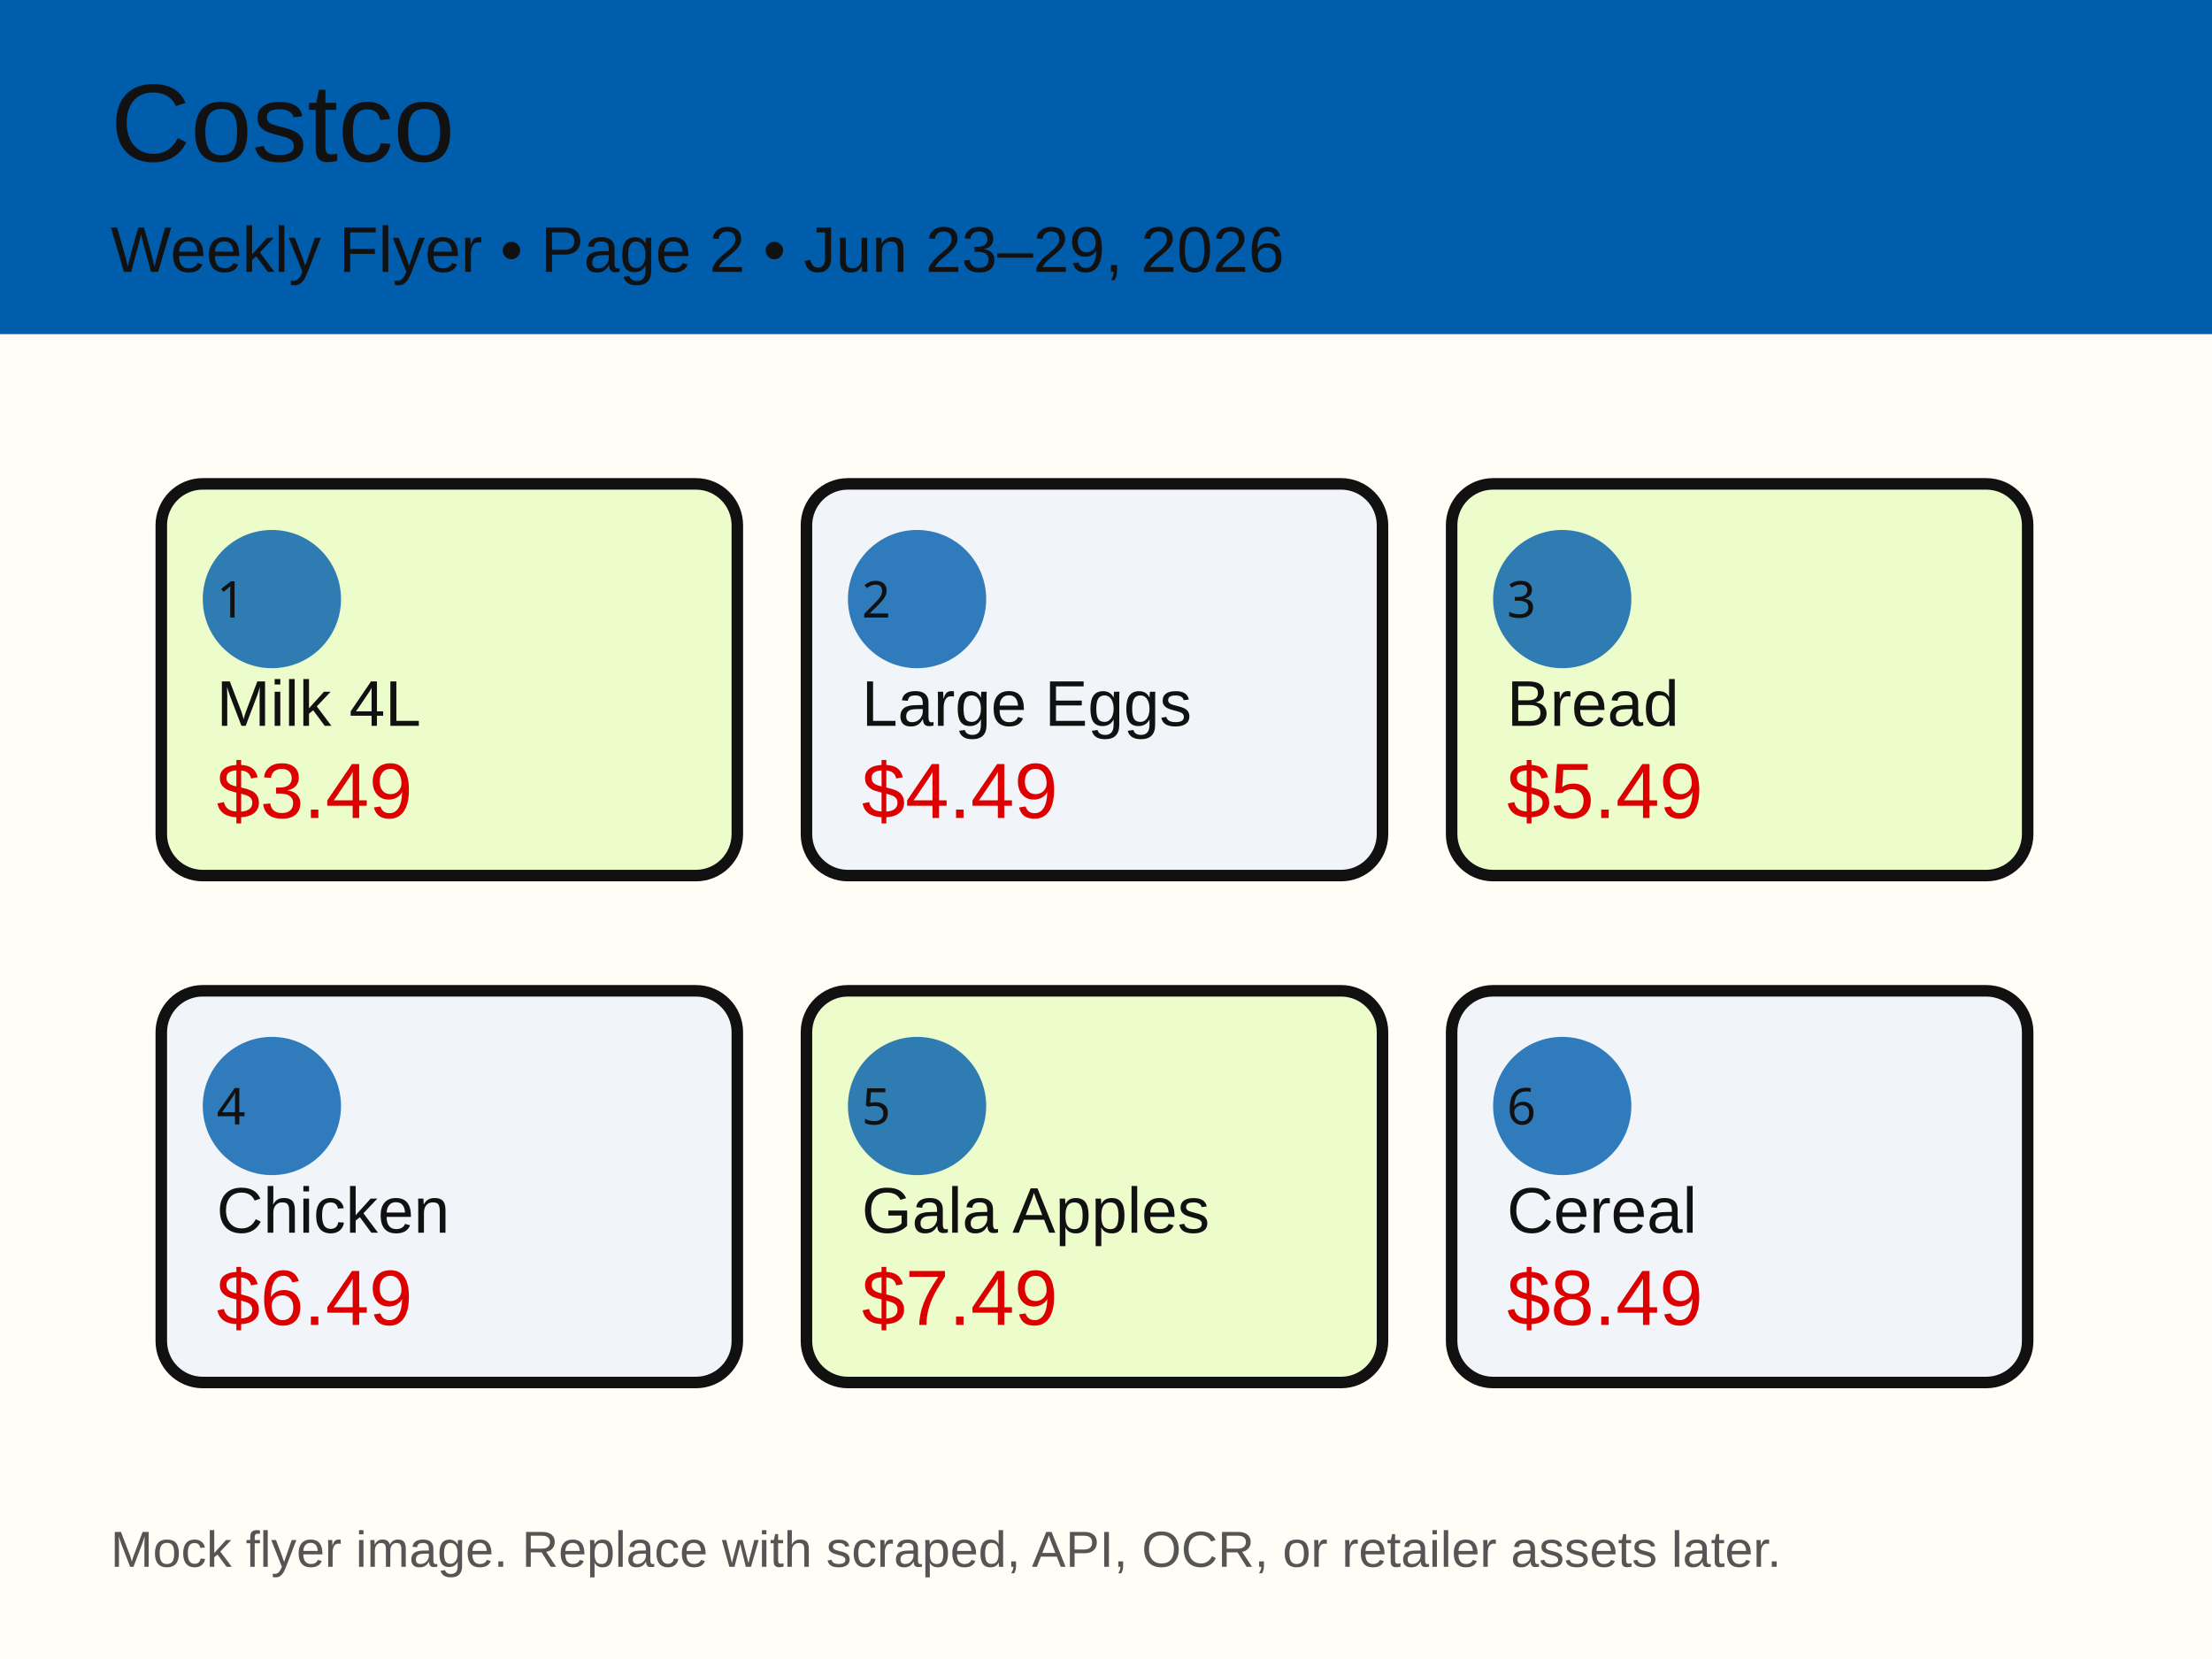
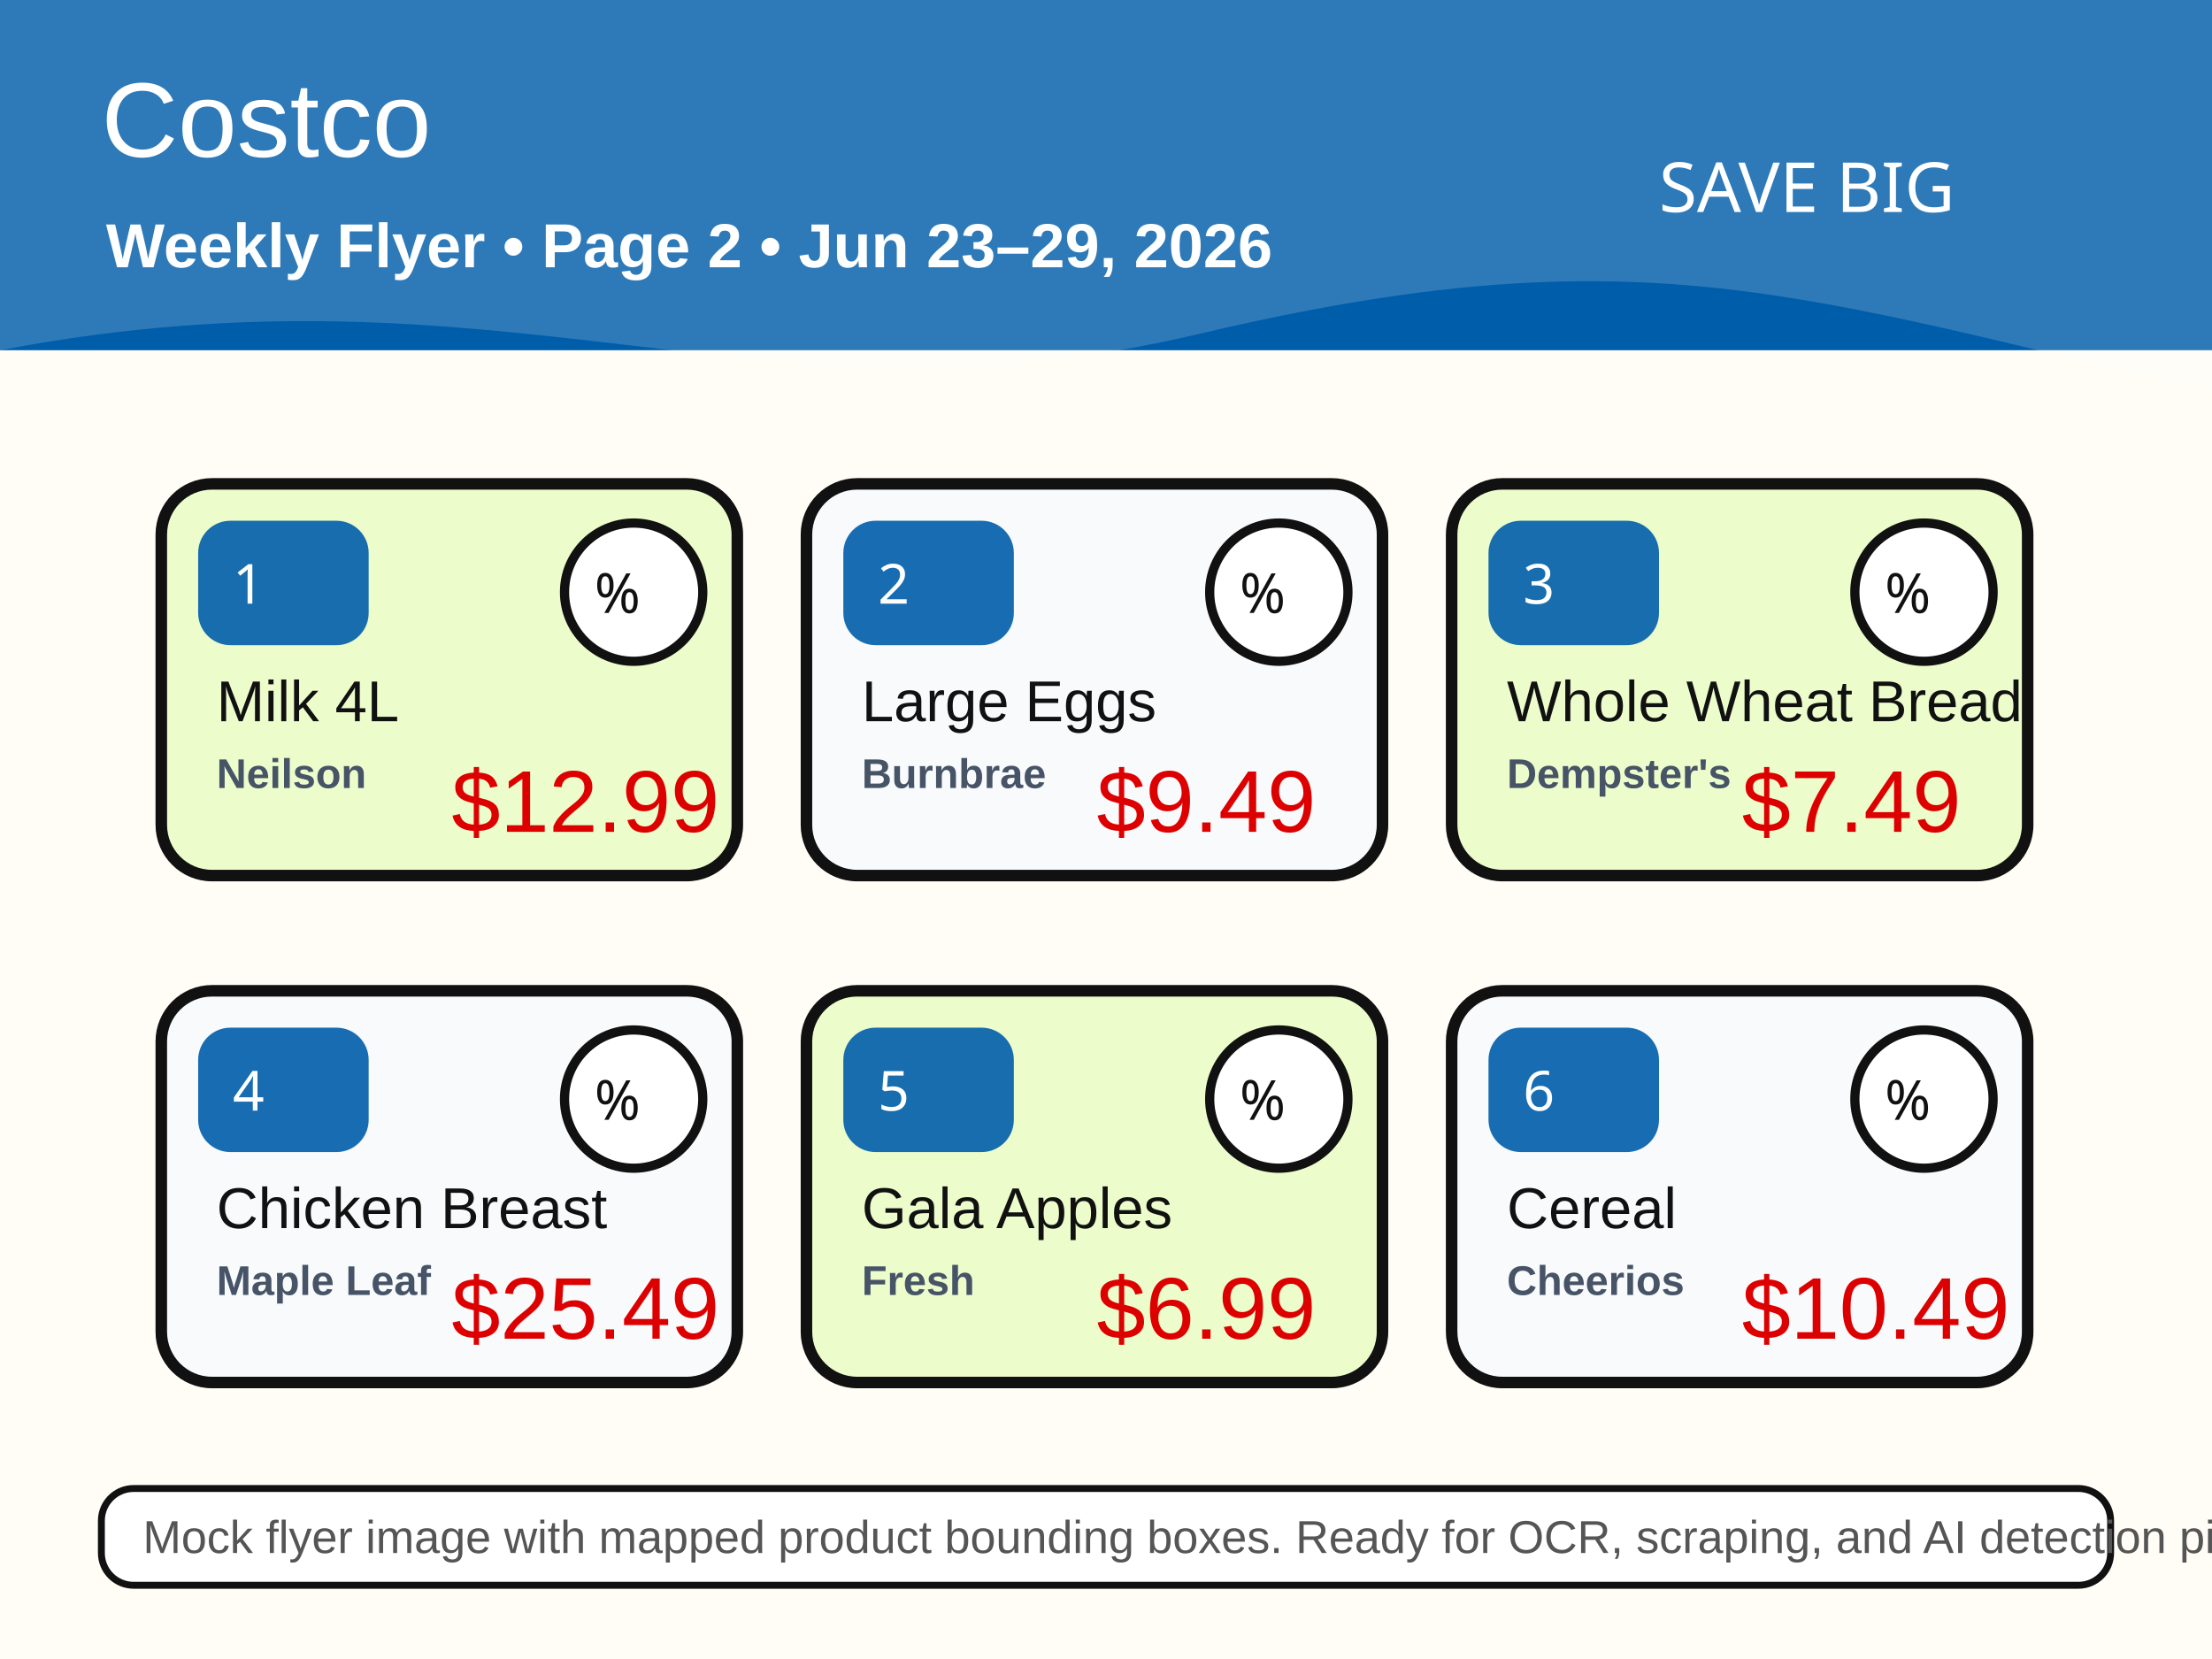
<svg xmlns="http://www.w3.org/2000/svg" width="960" height="720" viewBox="0 0 960 720">
  <rect width="960" height="720" fill="#fffdf5" />
-   <rect x="0" y="0" width="960" height="145" fill="#005dab" />
-   <text x="48" y="70" font-family="Arial Black,Arial" font-size="48" fill="#111">Costco</text>
-   <text x="48" y="118" font-family="Arial" font-size="28" fill="#111">Weekly Flyer • Page 2 • Jun 23–29, 2026</text>
+   <rect x="0" y="0" width="960" height="152" fill="#005daa" />
+   <path d="M0 152 C220 110 330 190 520 145 S780 128 960 170 V0 H0Z" fill="#ffffff" opacity=".18" />
+   <text x="44" y="68" font-family="Arial Black,Arial" font-size="46" fill="#fff">Costco</text>
+   <text x="46" y="116" font-family="Arial" font-size="27" font-weight="700" fill="#fff">Weekly Flyer • Page 2 • Jun 23–29, 2026</text>
+   <text x="720" y="92" font-family="Arial Black" font-size="30" fill="#fff">SAVE BIG</text>
  <g>
-     <rect x="70" y="210" width="250" height="170" rx="18" fill="#ecfccb" stroke="#111" stroke-width="5" />
-     <circle cx="118" cy="260" r="30" fill="#005dab" opacity=".8" />
-     <text x="94" y="268" font-family="Arial Black" font-size="22" fill="#111">1</text>
-     <text x="94" y="315" font-family="Arial Black,Arial" font-size="28" fill="#111">Milk 4L</text>
-     <text x="94" y="355" font-family="Arial Black,Arial" font-size="34" fill="#d00">$3.49</text>
+     <rect x="70" y="210" width="250" height="170" rx="22" fill="#ecfccb" stroke="#111" stroke-width="5" />
+     <rect x="86" y="226" width="74" height="54" rx="14" fill="#005daa" opacity=".9" />
+     <text x="101" y="262" font-family="Arial Black" font-size="24" fill="#fff">1</text>
+     <circle cx="275" cy="257" r="30" fill="#fff" stroke="#111" stroke-width="4" />
+     <text x="258" y="266" font-family="Arial Black" font-size="24" fill="#111">%</text>
+     <text x="94" y="313" font-family="Arial Black,Arial" font-size="25" fill="#111">Milk 4L</text>
+     <text x="94" y="342" font-family="Arial" font-size="18" font-weight="700" fill="#475467">Neilson</text>
+     <text x="196" y="361" font-family="Arial Black,Arial" font-size="38" fill="#d00">$12.99</text>
  </g>
  <g>
-     <rect x="350" y="210" width="250" height="170" rx="18" fill="#f1f5f9" stroke="#111" stroke-width="5" />
-     <circle cx="398" cy="260" r="30" fill="#005dab" opacity=".8" />
-     <text x="374" y="268" font-family="Arial Black" font-size="22" fill="#111">2</text>
-     <text x="374" y="315" font-family="Arial Black,Arial" font-size="28" fill="#111">Large Eggs</text>
-     <text x="374" y="355" font-family="Arial Black,Arial" font-size="34" fill="#d00">$4.49</text>
+     <rect x="350" y="210" width="250" height="170" rx="22" fill="#f8fafc" stroke="#111" stroke-width="5" />
+     <rect x="366" y="226" width="74" height="54" rx="14" fill="#005daa" opacity=".9" />
+     <text x="381" y="262" font-family="Arial Black" font-size="24" fill="#fff">2</text>
+     <circle cx="555" cy="257" r="30" fill="#fff" stroke="#111" stroke-width="4" />
+     <text x="538" y="266" font-family="Arial Black" font-size="24" fill="#111">%</text>
+     <text x="374" y="313" font-family="Arial Black,Arial" font-size="25" fill="#111">Large Eggs</text>
+     <text x="374" y="342" font-family="Arial" font-size="18" font-weight="700" fill="#475467">Burnbrae</text>
+     <text x="476" y="361" font-family="Arial Black,Arial" font-size="38" fill="#d00">$9.49</text>
  </g>
  <g>
-     <rect x="630" y="210" width="250" height="170" rx="18" fill="#ecfccb" stroke="#111" stroke-width="5" />
-     <circle cx="678" cy="260" r="30" fill="#005dab" opacity=".8" />
-     <text x="654" y="268" font-family="Arial Black" font-size="22" fill="#111">3</text>
-     <text x="654" y="315" font-family="Arial Black,Arial" font-size="28" fill="#111">Bread</text>
-     <text x="654" y="355" font-family="Arial Black,Arial" font-size="34" fill="#d00">$5.49</text>
+     <rect x="630" y="210" width="250" height="170" rx="22" fill="#ecfccb" stroke="#111" stroke-width="5" />
+     <rect x="646" y="226" width="74" height="54" rx="14" fill="#005daa" opacity=".9" />
+     <text x="661" y="262" font-family="Arial Black" font-size="24" fill="#fff">3</text>
+     <circle cx="835" cy="257" r="30" fill="#fff" stroke="#111" stroke-width="4" />
+     <text x="818" y="266" font-family="Arial Black" font-size="24" fill="#111">%</text>
+     <text x="654" y="313" font-family="Arial Black,Arial" font-size="25" fill="#111">Whole Wheat Bread</text>
+     <text x="654" y="342" font-family="Arial" font-size="18" font-weight="700" fill="#475467">Dempster's</text>
+     <text x="756" y="361" font-family="Arial Black,Arial" font-size="38" fill="#d00">$7.49</text>
  </g>
  <g>
-     <rect x="70" y="430" width="250" height="170" rx="18" fill="#f1f5f9" stroke="#111" stroke-width="5" />
-     <circle cx="118" cy="480" r="30" fill="#005dab" opacity=".8" />
-     <text x="94" y="488" font-family="Arial Black" font-size="22" fill="#111">4</text>
-     <text x="94" y="535" font-family="Arial Black,Arial" font-size="28" fill="#111">Chicken</text>
-     <text x="94" y="575" font-family="Arial Black,Arial" font-size="34" fill="#d00">$6.49</text>
+     <rect x="70" y="430" width="250" height="170" rx="22" fill="#f8fafc" stroke="#111" stroke-width="5" />
+     <rect x="86" y="446" width="74" height="54" rx="14" fill="#005daa" opacity=".9" />
+     <text x="101" y="482" font-family="Arial Black" font-size="24" fill="#fff">4</text>
+     <circle cx="275" cy="477" r="30" fill="#fff" stroke="#111" stroke-width="4" />
+     <text x="258" y="486" font-family="Arial Black" font-size="24" fill="#111">%</text>
+     <text x="94" y="533" font-family="Arial Black,Arial" font-size="25" fill="#111">Chicken Breast</text>
+     <text x="94" y="562" font-family="Arial" font-size="18" font-weight="700" fill="#475467">Maple Leaf</text>
+     <text x="196" y="581" font-family="Arial Black,Arial" font-size="38" fill="#d00">$25.49</text>
  </g>
  <g>
-     <rect x="350" y="430" width="250" height="170" rx="18" fill="#ecfccb" stroke="#111" stroke-width="5" />
-     <circle cx="398" cy="480" r="30" fill="#005dab" opacity=".8" />
-     <text x="374" y="488" font-family="Arial Black" font-size="22" fill="#111">5</text>
-     <text x="374" y="535" font-family="Arial Black,Arial" font-size="28" fill="#111">Gala Apples</text>
-     <text x="374" y="575" font-family="Arial Black,Arial" font-size="34" fill="#d00">$7.49</text>
+     <rect x="350" y="430" width="250" height="170" rx="22" fill="#ecfccb" stroke="#111" stroke-width="5" />
+     <rect x="366" y="446" width="74" height="54" rx="14" fill="#005daa" opacity=".9" />
+     <text x="381" y="482" font-family="Arial Black" font-size="24" fill="#fff">5</text>
+     <circle cx="555" cy="477" r="30" fill="#fff" stroke="#111" stroke-width="4" />
+     <text x="538" y="486" font-family="Arial Black" font-size="24" fill="#111">%</text>
+     <text x="374" y="533" font-family="Arial Black,Arial" font-size="25" fill="#111">Gala Apples</text>
+     <text x="374" y="562" font-family="Arial" font-size="18" font-weight="700" fill="#475467">Fresh</text>
+     <text x="476" y="581" font-family="Arial Black,Arial" font-size="38" fill="#d00">$6.99</text>
  </g>
  <g>
-     <rect x="630" y="430" width="250" height="170" rx="18" fill="#f1f5f9" stroke="#111" stroke-width="5" />
-     <circle cx="678" cy="480" r="30" fill="#005dab" opacity=".8" />
-     <text x="654" y="488" font-family="Arial Black" font-size="22" fill="#111">6</text>
-     <text x="654" y="535" font-family="Arial Black,Arial" font-size="28" fill="#111">Cereal</text>
-     <text x="654" y="575" font-family="Arial Black,Arial" font-size="34" fill="#d00">$8.49</text>
+     <rect x="630" y="430" width="250" height="170" rx="22" fill="#f8fafc" stroke="#111" stroke-width="5" />
+     <rect x="646" y="446" width="74" height="54" rx="14" fill="#005daa" opacity=".9" />
+     <text x="661" y="482" font-family="Arial Black" font-size="24" fill="#fff">6</text>
+     <circle cx="835" cy="477" r="30" fill="#fff" stroke="#111" stroke-width="4" />
+     <text x="818" y="486" font-family="Arial Black" font-size="24" fill="#111">%</text>
+     <text x="654" y="533" font-family="Arial Black,Arial" font-size="25" fill="#111">Cereal</text>
+     <text x="654" y="562" font-family="Arial" font-size="18" font-weight="700" fill="#475467">Cheerios</text>
+     <text x="756" y="581" font-family="Arial Black,Arial" font-size="38" fill="#d00">$10.49</text>
  </g>
-   <text x="48" y="680" font-family="Arial" font-size="22" fill="#555">Mock flyer image. Replace with scraped, API, OCR, or retailer assets later.</text>
+   <rect x="44" y="646" width="872" height="42" rx="14" fill="#fff" stroke="#111" stroke-width="3" />
+   <text x="62" y="674" font-family="Arial" font-size="20" fill="#555">Mock flyer image with mapped product bounding boxes. Ready for OCR, scraping, and AI detection pipelines.</text>
</svg>
